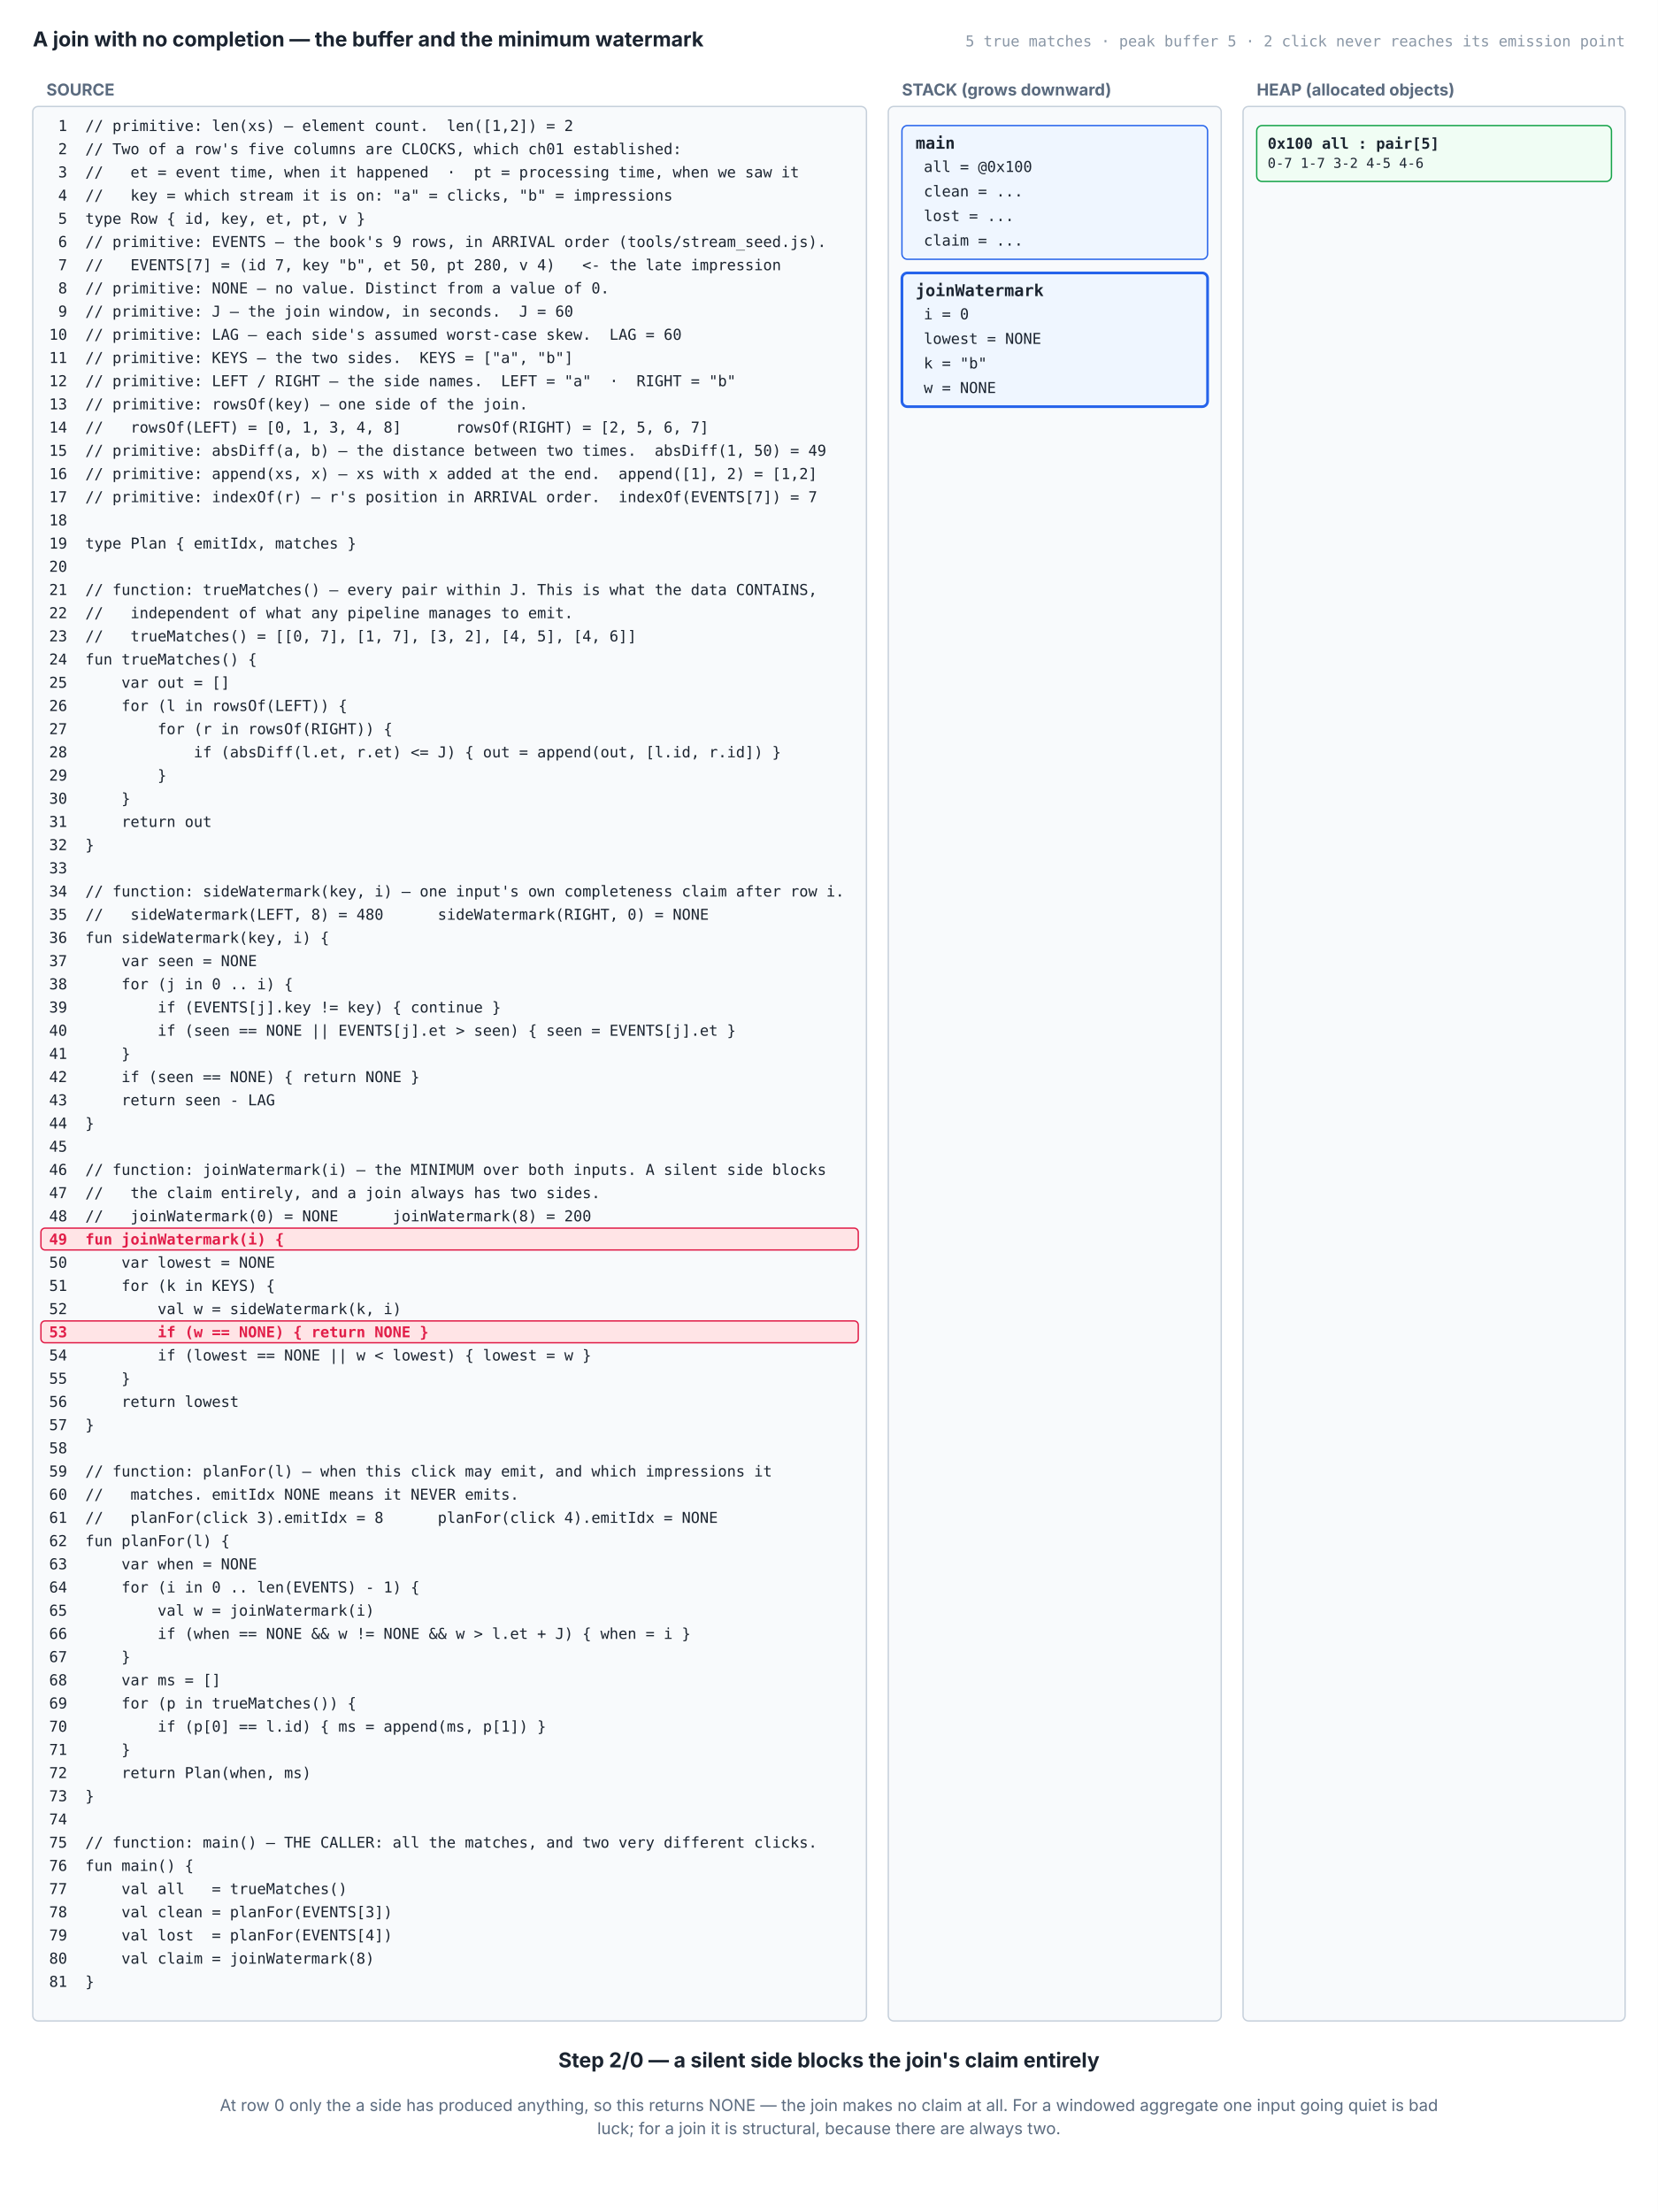
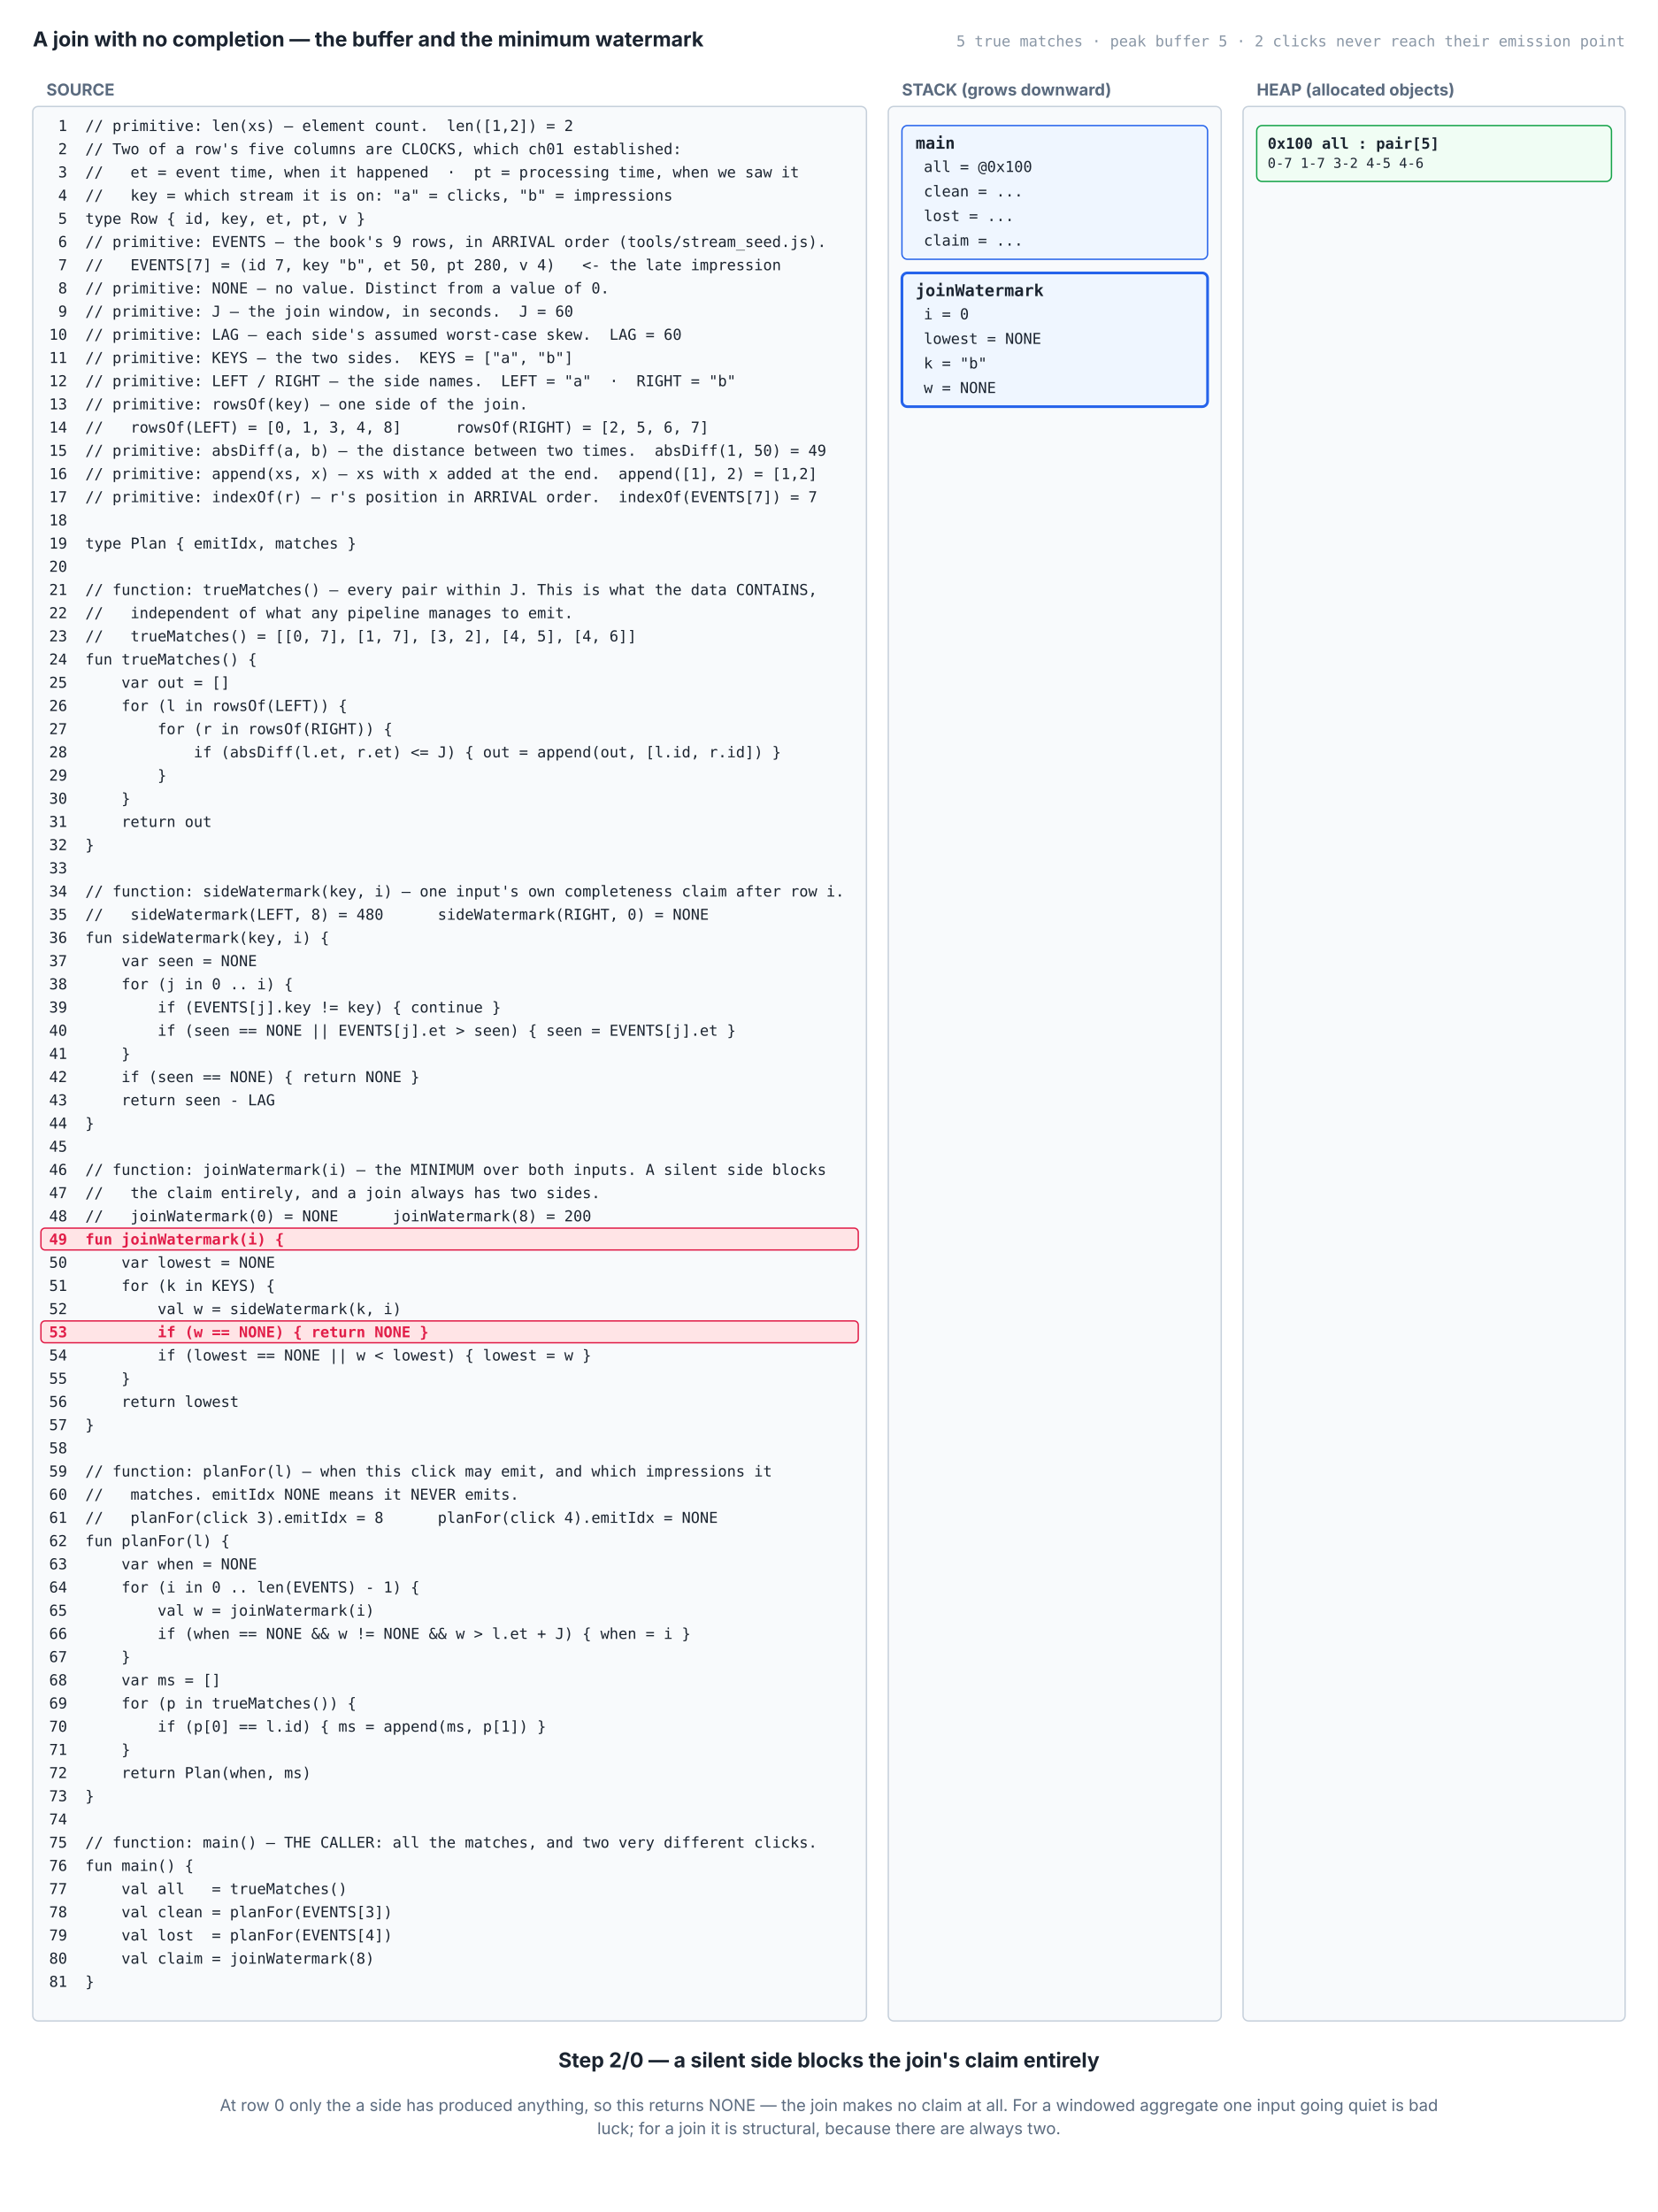
<svg xmlns="http://www.w3.org/2000/svg" viewBox="0 0 1215 1621" width="1215" height="1621" role="img" aria-label="a silent side blocks the join's claim entirely">
  <rect width="1215" height="1621" fill="#ffffff" />
  <text x="24" y="34" font-family="system-ui,-apple-system,Segoe UI,sans-serif" font-size="15" font-weight="700" fill="#1b2430" text-anchor="start">A join with no completion — the buffer and the minimum watermark</text>
-   <text x="1191" y="34" font-family="ui-monospace,SFMono-Regular,Menlo,Consolas,monospace" font-size="11" font-weight="400" fill="#8a97a6" text-anchor="end">5 true matches · peak buffer 5 · 2 click never reaches its emission point</text>
+   <text x="1191" y="34" font-family="ui-monospace,SFMono-Regular,Menlo,Consolas,monospace" font-size="11" font-weight="400" fill="#8a97a6" text-anchor="end">5 true matches · peak buffer 5 · 2 clicks never reach their emission point</text>
  <rect x="24" y="78" width="611" height="1403" rx="4" fill="#f8fafc" stroke="#c6d0db" stroke-width="1" />
  <text x="34" y="70" font-family="system-ui,-apple-system,Segoe UI,sans-serif" font-size="12" font-weight="700" fill="#5b6b7f" text-anchor="start">SOURCE</text>
  <text x="36" y="96" font-family="ui-monospace,SFMono-Regular,Menlo,Consolas,monospace" font-size="11" font-weight="400" fill="#1b2430" text-anchor="start" xml:space="preserve"> 1  // primitive: len(xs) — element count.  len([1,2]) = 2</text>
  <text x="36" y="113" font-family="ui-monospace,SFMono-Regular,Menlo,Consolas,monospace" font-size="11" font-weight="400" fill="#1b2430" text-anchor="start" xml:space="preserve"> 2  // Two of a row's five columns are CLOCKS, which ch01 established:</text>
  <text x="36" y="130" font-family="ui-monospace,SFMono-Regular,Menlo,Consolas,monospace" font-size="11" font-weight="400" fill="#1b2430" text-anchor="start" xml:space="preserve"> 3  //   et = event time, when it happened  ·  pt = processing time, when we saw it</text>
  <text x="36" y="147" font-family="ui-monospace,SFMono-Regular,Menlo,Consolas,monospace" font-size="11" font-weight="400" fill="#1b2430" text-anchor="start" xml:space="preserve"> 4  //   key = which stream it is on: "a" = clicks, "b" = impressions</text>
  <text x="36" y="164" font-family="ui-monospace,SFMono-Regular,Menlo,Consolas,monospace" font-size="11" font-weight="400" fill="#1b2430" text-anchor="start" xml:space="preserve"> 5  type Row { id, key, et, pt, v }</text>
  <text x="36" y="181" font-family="ui-monospace,SFMono-Regular,Menlo,Consolas,monospace" font-size="11" font-weight="400" fill="#1b2430" text-anchor="start" xml:space="preserve"> 6  // primitive: EVENTS — the book's 9 rows, in ARRIVAL order (tools/stream_seed.js).</text>
  <text x="36" y="198" font-family="ui-monospace,SFMono-Regular,Menlo,Consolas,monospace" font-size="11" font-weight="400" fill="#1b2430" text-anchor="start" xml:space="preserve"> 7  //   EVENTS[7] = (id 7, key "b", et 50, pt 280, v 4)   &lt;- the late impression</text>
  <text x="36" y="215" font-family="ui-monospace,SFMono-Regular,Menlo,Consolas,monospace" font-size="11" font-weight="400" fill="#1b2430" text-anchor="start" xml:space="preserve"> 8  // primitive: NONE — no value. Distinct from a value of 0.</text>
  <text x="36" y="232" font-family="ui-monospace,SFMono-Regular,Menlo,Consolas,monospace" font-size="11" font-weight="400" fill="#1b2430" text-anchor="start" xml:space="preserve"> 9  // primitive: J — the join window, in seconds.  J = 60</text>
  <text x="36" y="249" font-family="ui-monospace,SFMono-Regular,Menlo,Consolas,monospace" font-size="11" font-weight="400" fill="#1b2430" text-anchor="start" xml:space="preserve">10  // primitive: LAG — each side's assumed worst-case skew.  LAG = 60</text>
  <text x="36" y="266" font-family="ui-monospace,SFMono-Regular,Menlo,Consolas,monospace" font-size="11" font-weight="400" fill="#1b2430" text-anchor="start" xml:space="preserve">11  // primitive: KEYS — the two sides.  KEYS = ["a", "b"]</text>
  <text x="36" y="283" font-family="ui-monospace,SFMono-Regular,Menlo,Consolas,monospace" font-size="11" font-weight="400" fill="#1b2430" text-anchor="start" xml:space="preserve">12  // primitive: LEFT / RIGHT — the side names.  LEFT = "a"  ·  RIGHT = "b"</text>
  <text x="36" y="300" font-family="ui-monospace,SFMono-Regular,Menlo,Consolas,monospace" font-size="11" font-weight="400" fill="#1b2430" text-anchor="start" xml:space="preserve">13  // primitive: rowsOf(key) — one side of the join.</text>
  <text x="36" y="317" font-family="ui-monospace,SFMono-Regular,Menlo,Consolas,monospace" font-size="11" font-weight="400" fill="#1b2430" text-anchor="start" xml:space="preserve">14  //   rowsOf(LEFT) = [0, 1, 3, 4, 8]      rowsOf(RIGHT) = [2, 5, 6, 7]</text>
  <text x="36" y="334" font-family="ui-monospace,SFMono-Regular,Menlo,Consolas,monospace" font-size="11" font-weight="400" fill="#1b2430" text-anchor="start" xml:space="preserve">15  // primitive: absDiff(a, b) — the distance between two times.  absDiff(1, 50) = 49</text>
  <text x="36" y="351" font-family="ui-monospace,SFMono-Regular,Menlo,Consolas,monospace" font-size="11" font-weight="400" fill="#1b2430" text-anchor="start" xml:space="preserve">16  // primitive: append(xs, x) — xs with x added at the end.  append([1], 2) = [1,2]</text>
  <text x="36" y="368" font-family="ui-monospace,SFMono-Regular,Menlo,Consolas,monospace" font-size="11" font-weight="400" fill="#1b2430" text-anchor="start" xml:space="preserve">17  // primitive: indexOf(r) — r's position in ARRIVAL order.  indexOf(EVENTS[7]) = 7</text>
  <text x="36" y="385" font-family="ui-monospace,SFMono-Regular,Menlo,Consolas,monospace" font-size="11" font-weight="400" fill="#1b2430" text-anchor="start" xml:space="preserve">18  </text>
  <text x="36" y="402" font-family="ui-monospace,SFMono-Regular,Menlo,Consolas,monospace" font-size="11" font-weight="400" fill="#1b2430" text-anchor="start" xml:space="preserve">19  type Plan { emitIdx, matches }</text>
  <text x="36" y="419" font-family="ui-monospace,SFMono-Regular,Menlo,Consolas,monospace" font-size="11" font-weight="400" fill="#1b2430" text-anchor="start" xml:space="preserve">20  </text>
  <text x="36" y="436" font-family="ui-monospace,SFMono-Regular,Menlo,Consolas,monospace" font-size="11" font-weight="400" fill="#1b2430" text-anchor="start" xml:space="preserve">21  // function: trueMatches() — every pair within J. This is what the data CONTAINS,</text>
  <text x="36" y="453" font-family="ui-monospace,SFMono-Regular,Menlo,Consolas,monospace" font-size="11" font-weight="400" fill="#1b2430" text-anchor="start" xml:space="preserve">22  //   independent of what any pipeline manages to emit.</text>
  <text x="36" y="470" font-family="ui-monospace,SFMono-Regular,Menlo,Consolas,monospace" font-size="11" font-weight="400" fill="#1b2430" text-anchor="start" xml:space="preserve">23  //   trueMatches() = [[0, 7], [1, 7], [3, 2], [4, 5], [4, 6]]</text>
  <text x="36" y="487" font-family="ui-monospace,SFMono-Regular,Menlo,Consolas,monospace" font-size="11" font-weight="400" fill="#1b2430" text-anchor="start" xml:space="preserve">24  fun trueMatches() {</text>
  <text x="36" y="504" font-family="ui-monospace,SFMono-Regular,Menlo,Consolas,monospace" font-size="11" font-weight="400" fill="#1b2430" text-anchor="start" xml:space="preserve">25      var out = []</text>
  <text x="36" y="521" font-family="ui-monospace,SFMono-Regular,Menlo,Consolas,monospace" font-size="11" font-weight="400" fill="#1b2430" text-anchor="start" xml:space="preserve">26      for (l in rowsOf(LEFT)) {</text>
  <text x="36" y="538" font-family="ui-monospace,SFMono-Regular,Menlo,Consolas,monospace" font-size="11" font-weight="400" fill="#1b2430" text-anchor="start" xml:space="preserve">27          for (r in rowsOf(RIGHT)) {</text>
  <text x="36" y="555" font-family="ui-monospace,SFMono-Regular,Menlo,Consolas,monospace" font-size="11" font-weight="400" fill="#1b2430" text-anchor="start" xml:space="preserve">28              if (absDiff(l.et, r.et) &lt;= J) { out = append(out, [l.id, r.id]) }</text>
  <text x="36" y="572" font-family="ui-monospace,SFMono-Regular,Menlo,Consolas,monospace" font-size="11" font-weight="400" fill="#1b2430" text-anchor="start" xml:space="preserve">29          }</text>
  <text x="36" y="589" font-family="ui-monospace,SFMono-Regular,Menlo,Consolas,monospace" font-size="11" font-weight="400" fill="#1b2430" text-anchor="start" xml:space="preserve">30      }</text>
  <text x="36" y="606" font-family="ui-monospace,SFMono-Regular,Menlo,Consolas,monospace" font-size="11" font-weight="400" fill="#1b2430" text-anchor="start" xml:space="preserve">31      return out</text>
  <text x="36" y="623" font-family="ui-monospace,SFMono-Regular,Menlo,Consolas,monospace" font-size="11" font-weight="400" fill="#1b2430" text-anchor="start" xml:space="preserve">32  }</text>
  <text x="36" y="640" font-family="ui-monospace,SFMono-Regular,Menlo,Consolas,monospace" font-size="11" font-weight="400" fill="#1b2430" text-anchor="start" xml:space="preserve">33  </text>
  <text x="36" y="657" font-family="ui-monospace,SFMono-Regular,Menlo,Consolas,monospace" font-size="11" font-weight="400" fill="#1b2430" text-anchor="start" xml:space="preserve">34  // function: sideWatermark(key, i) — one input's own completeness claim after row i.</text>
  <text x="36" y="674" font-family="ui-monospace,SFMono-Regular,Menlo,Consolas,monospace" font-size="11" font-weight="400" fill="#1b2430" text-anchor="start" xml:space="preserve">35  //   sideWatermark(LEFT, 8) = 480      sideWatermark(RIGHT, 0) = NONE</text>
  <text x="36" y="691" font-family="ui-monospace,SFMono-Regular,Menlo,Consolas,monospace" font-size="11" font-weight="400" fill="#1b2430" text-anchor="start" xml:space="preserve">36  fun sideWatermark(key, i) {</text>
  <text x="36" y="708" font-family="ui-monospace,SFMono-Regular,Menlo,Consolas,monospace" font-size="11" font-weight="400" fill="#1b2430" text-anchor="start" xml:space="preserve">37      var seen = NONE</text>
  <text x="36" y="725" font-family="ui-monospace,SFMono-Regular,Menlo,Consolas,monospace" font-size="11" font-weight="400" fill="#1b2430" text-anchor="start" xml:space="preserve">38      for (j in 0 .. i) {</text>
  <text x="36" y="742" font-family="ui-monospace,SFMono-Regular,Menlo,Consolas,monospace" font-size="11" font-weight="400" fill="#1b2430" text-anchor="start" xml:space="preserve">39          if (EVENTS[j].key != key) { continue }</text>
  <text x="36" y="759" font-family="ui-monospace,SFMono-Regular,Menlo,Consolas,monospace" font-size="11" font-weight="400" fill="#1b2430" text-anchor="start" xml:space="preserve">40          if (seen == NONE || EVENTS[j].et &gt; seen) { seen = EVENTS[j].et }</text>
  <text x="36" y="776" font-family="ui-monospace,SFMono-Regular,Menlo,Consolas,monospace" font-size="11" font-weight="400" fill="#1b2430" text-anchor="start" xml:space="preserve">41      }</text>
  <text x="36" y="793" font-family="ui-monospace,SFMono-Regular,Menlo,Consolas,monospace" font-size="11" font-weight="400" fill="#1b2430" text-anchor="start" xml:space="preserve">42      if (seen == NONE) { return NONE }</text>
  <text x="36" y="810" font-family="ui-monospace,SFMono-Regular,Menlo,Consolas,monospace" font-size="11" font-weight="400" fill="#1b2430" text-anchor="start" xml:space="preserve">43      return seen - LAG</text>
  <text x="36" y="827" font-family="ui-monospace,SFMono-Regular,Menlo,Consolas,monospace" font-size="11" font-weight="400" fill="#1b2430" text-anchor="start" xml:space="preserve">44  }</text>
  <text x="36" y="844" font-family="ui-monospace,SFMono-Regular,Menlo,Consolas,monospace" font-size="11" font-weight="400" fill="#1b2430" text-anchor="start" xml:space="preserve">45  </text>
  <text x="36" y="861" font-family="ui-monospace,SFMono-Regular,Menlo,Consolas,monospace" font-size="11" font-weight="400" fill="#1b2430" text-anchor="start" xml:space="preserve">46  // function: joinWatermark(i) — the MINIMUM over both inputs. A silent side blocks</text>
  <text x="36" y="878" font-family="ui-monospace,SFMono-Regular,Menlo,Consolas,monospace" font-size="11" font-weight="400" fill="#1b2430" text-anchor="start" xml:space="preserve">47  //   the claim entirely, and a join always has two sides.</text>
  <text x="36" y="895" font-family="ui-monospace,SFMono-Regular,Menlo,Consolas,monospace" font-size="11" font-weight="400" fill="#1b2430" text-anchor="start" xml:space="preserve">48  //   joinWatermark(0) = NONE      joinWatermark(8) = 200</text>
  <rect x="30" y="900" width="599" height="16" rx="3" fill="#ffe4e6" stroke="#e11d48" stroke-width="1" />
  <text x="36" y="912" font-family="ui-monospace,SFMono-Regular,Menlo,Consolas,monospace" font-size="11" font-weight="700" fill="#e11d48" text-anchor="start" xml:space="preserve">49  fun joinWatermark(i) {</text>
  <text x="36" y="929" font-family="ui-monospace,SFMono-Regular,Menlo,Consolas,monospace" font-size="11" font-weight="400" fill="#1b2430" text-anchor="start" xml:space="preserve">50      var lowest = NONE</text>
  <text x="36" y="946" font-family="ui-monospace,SFMono-Regular,Menlo,Consolas,monospace" font-size="11" font-weight="400" fill="#1b2430" text-anchor="start" xml:space="preserve">51      for (k in KEYS) {</text>
  <text x="36" y="963" font-family="ui-monospace,SFMono-Regular,Menlo,Consolas,monospace" font-size="11" font-weight="400" fill="#1b2430" text-anchor="start" xml:space="preserve">52          val w = sideWatermark(k, i)</text>
  <rect x="30" y="968" width="599" height="16" rx="3" fill="#ffe4e6" stroke="#e11d48" stroke-width="1" />
  <text x="36" y="980" font-family="ui-monospace,SFMono-Regular,Menlo,Consolas,monospace" font-size="11" font-weight="700" fill="#e11d48" text-anchor="start" xml:space="preserve">53          if (w == NONE) { return NONE }</text>
  <text x="36" y="997" font-family="ui-monospace,SFMono-Regular,Menlo,Consolas,monospace" font-size="11" font-weight="400" fill="#1b2430" text-anchor="start" xml:space="preserve">54          if (lowest == NONE || w &lt; lowest) { lowest = w }</text>
  <text x="36" y="1014" font-family="ui-monospace,SFMono-Regular,Menlo,Consolas,monospace" font-size="11" font-weight="400" fill="#1b2430" text-anchor="start" xml:space="preserve">55      }</text>
  <text x="36" y="1031" font-family="ui-monospace,SFMono-Regular,Menlo,Consolas,monospace" font-size="11" font-weight="400" fill="#1b2430" text-anchor="start" xml:space="preserve">56      return lowest</text>
  <text x="36" y="1048" font-family="ui-monospace,SFMono-Regular,Menlo,Consolas,monospace" font-size="11" font-weight="400" fill="#1b2430" text-anchor="start" xml:space="preserve">57  }</text>
  <text x="36" y="1065" font-family="ui-monospace,SFMono-Regular,Menlo,Consolas,monospace" font-size="11" font-weight="400" fill="#1b2430" text-anchor="start" xml:space="preserve">58  </text>
  <text x="36" y="1082" font-family="ui-monospace,SFMono-Regular,Menlo,Consolas,monospace" font-size="11" font-weight="400" fill="#1b2430" text-anchor="start" xml:space="preserve">59  // function: planFor(l) — when this click may emit, and which impressions it</text>
  <text x="36" y="1099" font-family="ui-monospace,SFMono-Regular,Menlo,Consolas,monospace" font-size="11" font-weight="400" fill="#1b2430" text-anchor="start" xml:space="preserve">60  //   matches. emitIdx NONE means it NEVER emits.</text>
  <text x="36" y="1116" font-family="ui-monospace,SFMono-Regular,Menlo,Consolas,monospace" font-size="11" font-weight="400" fill="#1b2430" text-anchor="start" xml:space="preserve">61  //   planFor(click 3).emitIdx = 8      planFor(click 4).emitIdx = NONE</text>
  <text x="36" y="1133" font-family="ui-monospace,SFMono-Regular,Menlo,Consolas,monospace" font-size="11" font-weight="400" fill="#1b2430" text-anchor="start" xml:space="preserve">62  fun planFor(l) {</text>
  <text x="36" y="1150" font-family="ui-monospace,SFMono-Regular,Menlo,Consolas,monospace" font-size="11" font-weight="400" fill="#1b2430" text-anchor="start" xml:space="preserve">63      var when = NONE</text>
  <text x="36" y="1167" font-family="ui-monospace,SFMono-Regular,Menlo,Consolas,monospace" font-size="11" font-weight="400" fill="#1b2430" text-anchor="start" xml:space="preserve">64      for (i in 0 .. len(EVENTS) - 1) {</text>
  <text x="36" y="1184" font-family="ui-monospace,SFMono-Regular,Menlo,Consolas,monospace" font-size="11" font-weight="400" fill="#1b2430" text-anchor="start" xml:space="preserve">65          val w = joinWatermark(i)</text>
  <text x="36" y="1201" font-family="ui-monospace,SFMono-Regular,Menlo,Consolas,monospace" font-size="11" font-weight="400" fill="#1b2430" text-anchor="start" xml:space="preserve">66          if (when == NONE &amp;&amp; w != NONE &amp;&amp; w &gt; l.et + J) { when = i }</text>
  <text x="36" y="1218" font-family="ui-monospace,SFMono-Regular,Menlo,Consolas,monospace" font-size="11" font-weight="400" fill="#1b2430" text-anchor="start" xml:space="preserve">67      }</text>
  <text x="36" y="1235" font-family="ui-monospace,SFMono-Regular,Menlo,Consolas,monospace" font-size="11" font-weight="400" fill="#1b2430" text-anchor="start" xml:space="preserve">68      var ms = []</text>
  <text x="36" y="1252" font-family="ui-monospace,SFMono-Regular,Menlo,Consolas,monospace" font-size="11" font-weight="400" fill="#1b2430" text-anchor="start" xml:space="preserve">69      for (p in trueMatches()) {</text>
  <text x="36" y="1269" font-family="ui-monospace,SFMono-Regular,Menlo,Consolas,monospace" font-size="11" font-weight="400" fill="#1b2430" text-anchor="start" xml:space="preserve">70          if (p[0] == l.id) { ms = append(ms, p[1]) }</text>
  <text x="36" y="1286" font-family="ui-monospace,SFMono-Regular,Menlo,Consolas,monospace" font-size="11" font-weight="400" fill="#1b2430" text-anchor="start" xml:space="preserve">71      }</text>
  <text x="36" y="1303" font-family="ui-monospace,SFMono-Regular,Menlo,Consolas,monospace" font-size="11" font-weight="400" fill="#1b2430" text-anchor="start" xml:space="preserve">72      return Plan(when, ms)</text>
  <text x="36" y="1320" font-family="ui-monospace,SFMono-Regular,Menlo,Consolas,monospace" font-size="11" font-weight="400" fill="#1b2430" text-anchor="start" xml:space="preserve">73  }</text>
  <text x="36" y="1337" font-family="ui-monospace,SFMono-Regular,Menlo,Consolas,monospace" font-size="11" font-weight="400" fill="#1b2430" text-anchor="start" xml:space="preserve">74  </text>
  <text x="36" y="1354" font-family="ui-monospace,SFMono-Regular,Menlo,Consolas,monospace" font-size="11" font-weight="400" fill="#1b2430" text-anchor="start" xml:space="preserve">75  // function: main() — THE CALLER: all the matches, and two very different clicks.</text>
  <text x="36" y="1371" font-family="ui-monospace,SFMono-Regular,Menlo,Consolas,monospace" font-size="11" font-weight="400" fill="#1b2430" text-anchor="start" xml:space="preserve">76  fun main() {</text>
  <text x="36" y="1388" font-family="ui-monospace,SFMono-Regular,Menlo,Consolas,monospace" font-size="11" font-weight="400" fill="#1b2430" text-anchor="start" xml:space="preserve">77      val all   = trueMatches()</text>
  <text x="36" y="1405" font-family="ui-monospace,SFMono-Regular,Menlo,Consolas,monospace" font-size="11" font-weight="400" fill="#1b2430" text-anchor="start" xml:space="preserve">78      val clean = planFor(EVENTS[3])</text>
  <text x="36" y="1422" font-family="ui-monospace,SFMono-Regular,Menlo,Consolas,monospace" font-size="11" font-weight="400" fill="#1b2430" text-anchor="start" xml:space="preserve">79      val lost  = planFor(EVENTS[4])</text>
  <text x="36" y="1439" font-family="ui-monospace,SFMono-Regular,Menlo,Consolas,monospace" font-size="11" font-weight="400" fill="#1b2430" text-anchor="start" xml:space="preserve">80      val claim = joinWatermark(8)</text>
  <text x="36" y="1456" font-family="ui-monospace,SFMono-Regular,Menlo,Consolas,monospace" font-size="11" font-weight="400" fill="#1b2430" text-anchor="start" xml:space="preserve">81  }</text>
  <rect x="651" y="78" width="244" height="1403" rx="4" fill="#f8fafc" stroke="#c6d0db" stroke-width="1" />
  <text x="661" y="70" font-family="system-ui,-apple-system,Segoe UI,sans-serif" font-size="12" font-weight="700" fill="#5b6b7f" text-anchor="start">STACK  (grows downward)</text>
  <rect x="661" y="92" width="224" height="98" rx="4" fill="#eff6ff" stroke="#2563eb" stroke-width="1" />
  <text x="671" y="109" font-family="ui-monospace,SFMono-Regular,Menlo,Consolas,monospace" font-size="12" font-weight="700" fill="#1b2430" text-anchor="start">main</text>
  <text x="677" y="126" font-family="ui-monospace,SFMono-Regular,Menlo,Consolas,monospace" font-size="11" font-weight="400" fill="#1b2430" text-anchor="start">all = @0x100</text>
  <text x="677" y="144" font-family="ui-monospace,SFMono-Regular,Menlo,Consolas,monospace" font-size="11" font-weight="400" fill="#1b2430" text-anchor="start">clean = ...</text>
  <text x="677" y="162" font-family="ui-monospace,SFMono-Regular,Menlo,Consolas,monospace" font-size="11" font-weight="400" fill="#1b2430" text-anchor="start">lost = ...</text>
  <text x="677" y="180" font-family="ui-monospace,SFMono-Regular,Menlo,Consolas,monospace" font-size="11" font-weight="400" fill="#1b2430" text-anchor="start">claim = ...</text>
  <rect x="661" y="200" width="224" height="98" rx="4" fill="#eff6ff" stroke="#2563eb" stroke-width="2" />
  <text x="671" y="217" font-family="ui-monospace,SFMono-Regular,Menlo,Consolas,monospace" font-size="12" font-weight="700" fill="#1b2430" text-anchor="start">joinWatermark</text>
  <text x="677" y="234" font-family="ui-monospace,SFMono-Regular,Menlo,Consolas,monospace" font-size="11" font-weight="400" fill="#1b2430" text-anchor="start">i = 0</text>
  <text x="677" y="252" font-family="ui-monospace,SFMono-Regular,Menlo,Consolas,monospace" font-size="11" font-weight="400" fill="#1b2430" text-anchor="start">lowest = NONE</text>
  <text x="677" y="270" font-family="ui-monospace,SFMono-Regular,Menlo,Consolas,monospace" font-size="11" font-weight="400" fill="#1b2430" text-anchor="start">k = "b"</text>
  <text x="677" y="288" font-family="ui-monospace,SFMono-Regular,Menlo,Consolas,monospace" font-size="11" font-weight="400" fill="#1b2430" text-anchor="start">w = NONE</text>
  <rect x="911" y="78" width="280" height="1403" rx="4" fill="#f8fafc" stroke="#c6d0db" stroke-width="1" />
  <text x="921" y="70" font-family="system-ui,-apple-system,Segoe UI,sans-serif" font-size="12" font-weight="700" fill="#5b6b7f" text-anchor="start">HEAP  (allocated objects)</text>
  <rect x="921" y="92" width="260" height="41" rx="4" fill="#f0fdf4" stroke="#16a34a" stroke-width="1" />
  <text x="929" y="109" font-family="ui-monospace,SFMono-Regular,Menlo,Consolas,monospace" font-size="11" font-weight="700" fill="#1b2430" text-anchor="start">0x100  all : pair[5]</text>
  <text x="929" y="123" font-family="ui-monospace,SFMono-Regular,Menlo,Consolas,monospace" font-size="10" font-weight="400" fill="#1b2430" text-anchor="start">0-7 1-7 3-2 4-5 4-6</text>
  <text x="607.5" y="1515" font-family="system-ui,-apple-system,Segoe UI,sans-serif" font-size="15" font-weight="700" fill="#1b2430" text-anchor="middle">Step 2/0 — a silent side blocks the join's claim entirely</text>
  <text x="607.5" y="1547" font-family="system-ui,-apple-system,Segoe UI,sans-serif" font-size="12" font-weight="400" fill="#5b6b7f" text-anchor="middle">At row 0 only the a side has produced anything, so this returns NONE — the join makes no claim at all. For a windowed aggregate one input going quiet is bad</text>
  <text x="607.5" y="1564" font-family="system-ui,-apple-system,Segoe UI,sans-serif" font-size="12" font-weight="400" fill="#5b6b7f" text-anchor="middle">luck; for a join it is structural, because there are always two.</text>
</svg>
